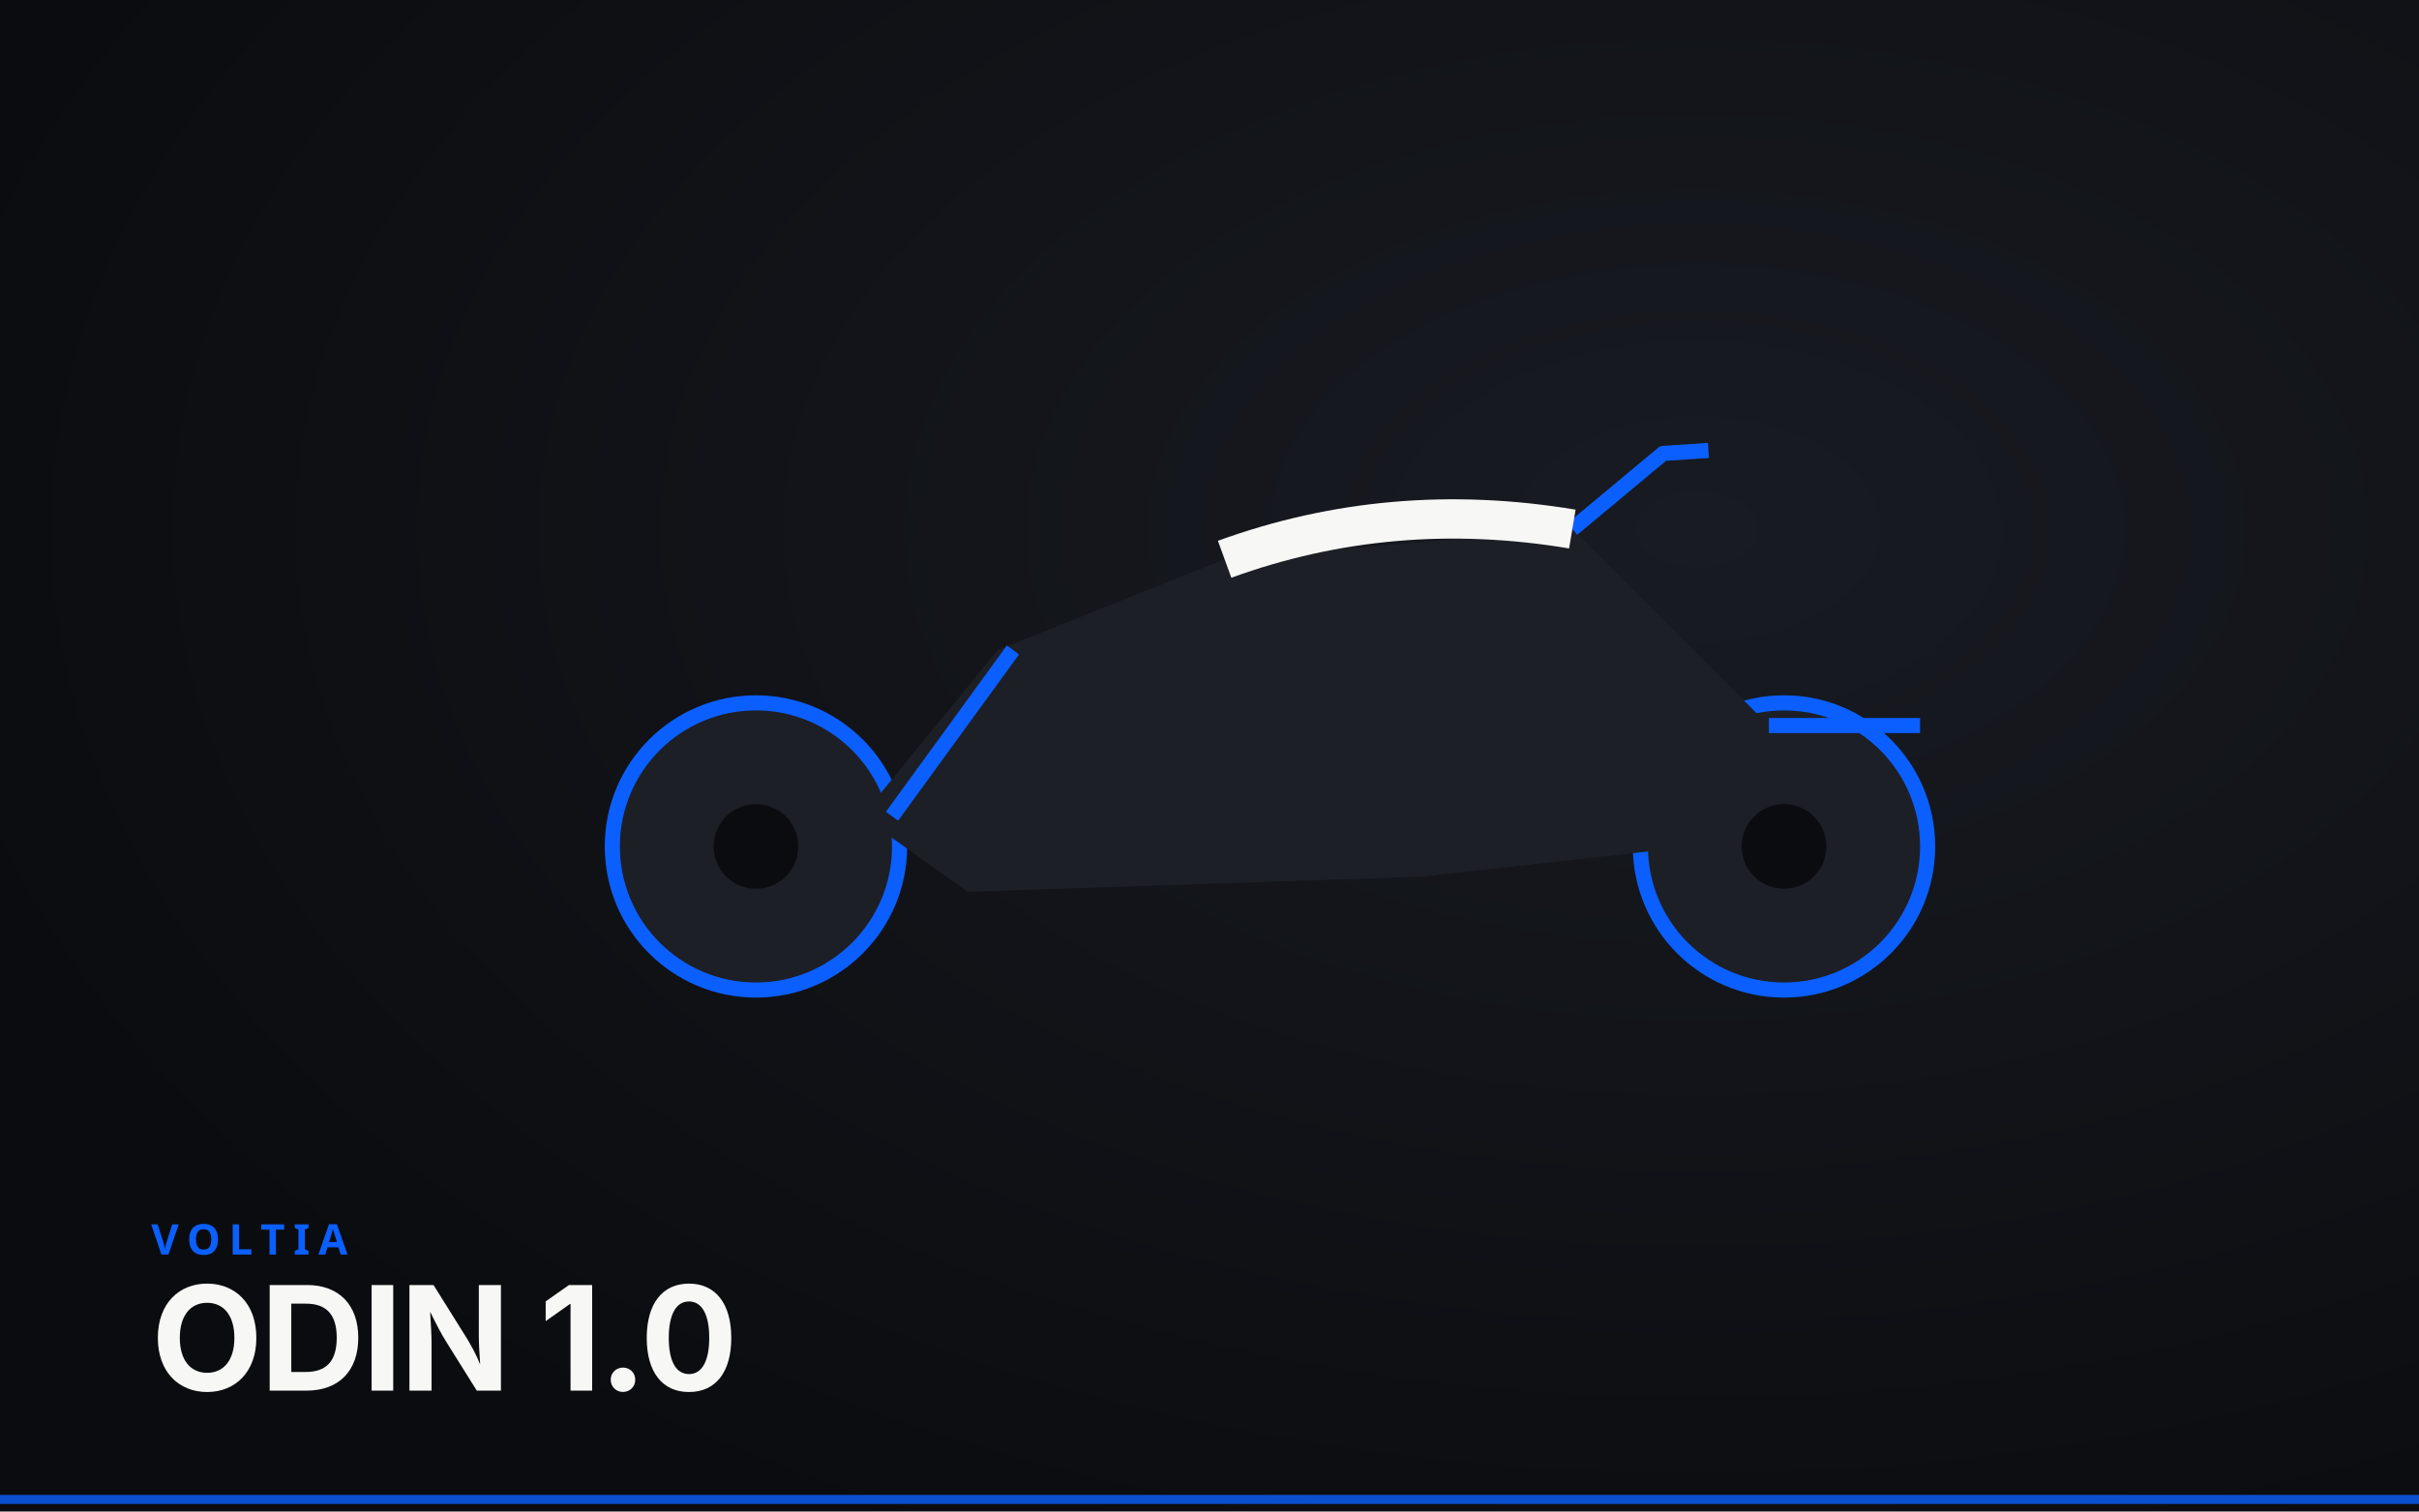
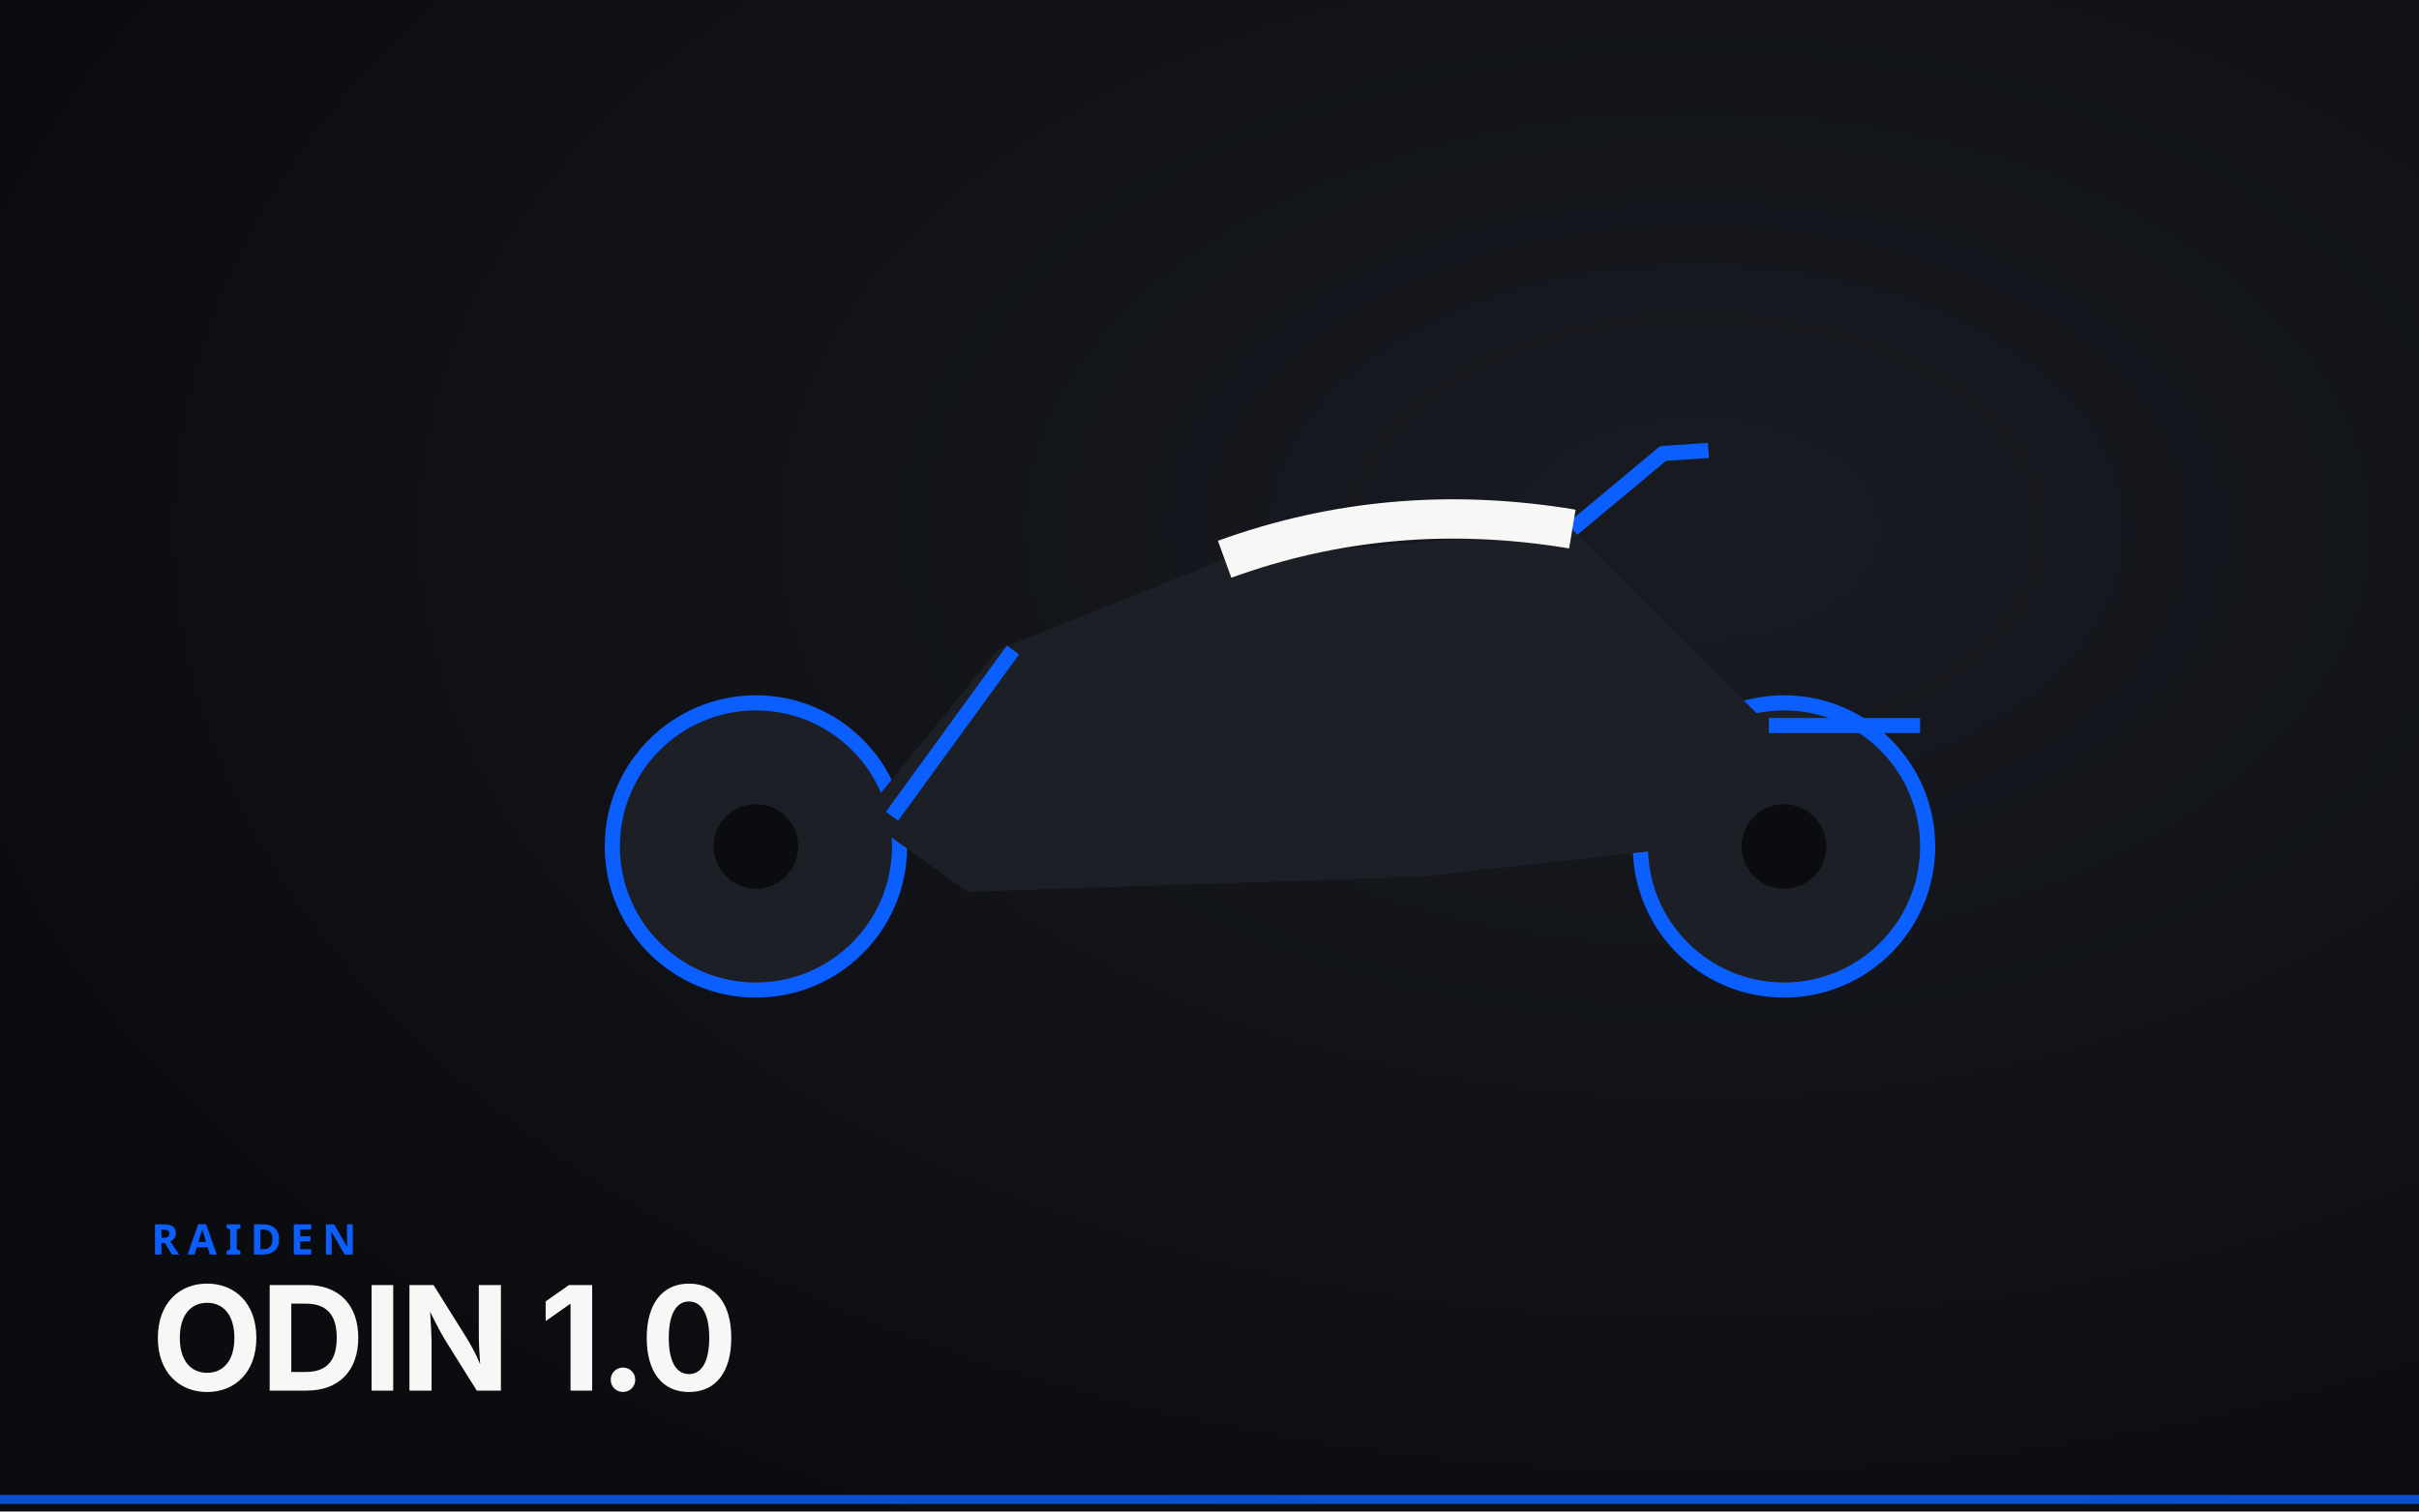
<svg xmlns="http://www.w3.org/2000/svg" viewBox="0 0 1600 1000" width="1600" height="1000" role="img">
  <defs>
    <radialGradient id="g" cx="70%" cy="35%" r="75%">
      <stop offset="0" stop-color="#181B22" />
      <stop offset="1" stop-color="#0B0C0F" />
    </radialGradient>
  </defs>
  <rect width="1600" height="1000" fill="url(#g)" />
  <line x1="0" y1="992" x2="1600" y2="992" stroke="#0B5FFF" stroke-width="6" opacity=".8" />
  <g transform="translate(340 180) scale(1)" stroke-linejoin="round">
    <circle cx="160" cy="380" r="95" fill="#1C1F26" stroke="#0B5FFF" stroke-width="10" />
    <circle cx="840" cy="380" r="95" fill="#1C1F26" stroke="#0B5FFF" stroke-width="10" />
    <circle cx="160" cy="380" r="28" fill="#0B0C0F" />
    <circle cx="840" cy="380" r="28" fill="#0B0C0F" />
    <path d="M230 360 L320 250 L470 190 L700 170 L830 300 L780 380 L600 400 L300 410 Z" fill="#1C1F26" />
    <path d="M700 170 L760 120 L790 118 M830 300 L930 300 M330 250 L250 360" stroke="#0B5FFF" stroke-width="10" fill="none" />
    <path d="M470 190 Q580 150 700 170" stroke="#F7F7F5" stroke-width="26" fill="none" />
  </g>
-   <text x="100" y="830" font-family="system-ui, sans-serif" font-size="28" font-weight="600" fill="#0B5FFF" letter-spacing=".2em">VOLTIA</text>
+   <text x="100" y="830" font-family="system-ui, sans-serif" font-size="28" font-weight="600" fill="#0B5FFF" letter-spacing=".2em">RAIDEN</text>
  <text x="100" y="920" font-family="system-ui, -apple-system, sans-serif" font-size="96" font-weight="700" fill="#F7F7F5" letter-spacing="-0.02em">ODIN 1.0</text>
</svg>
